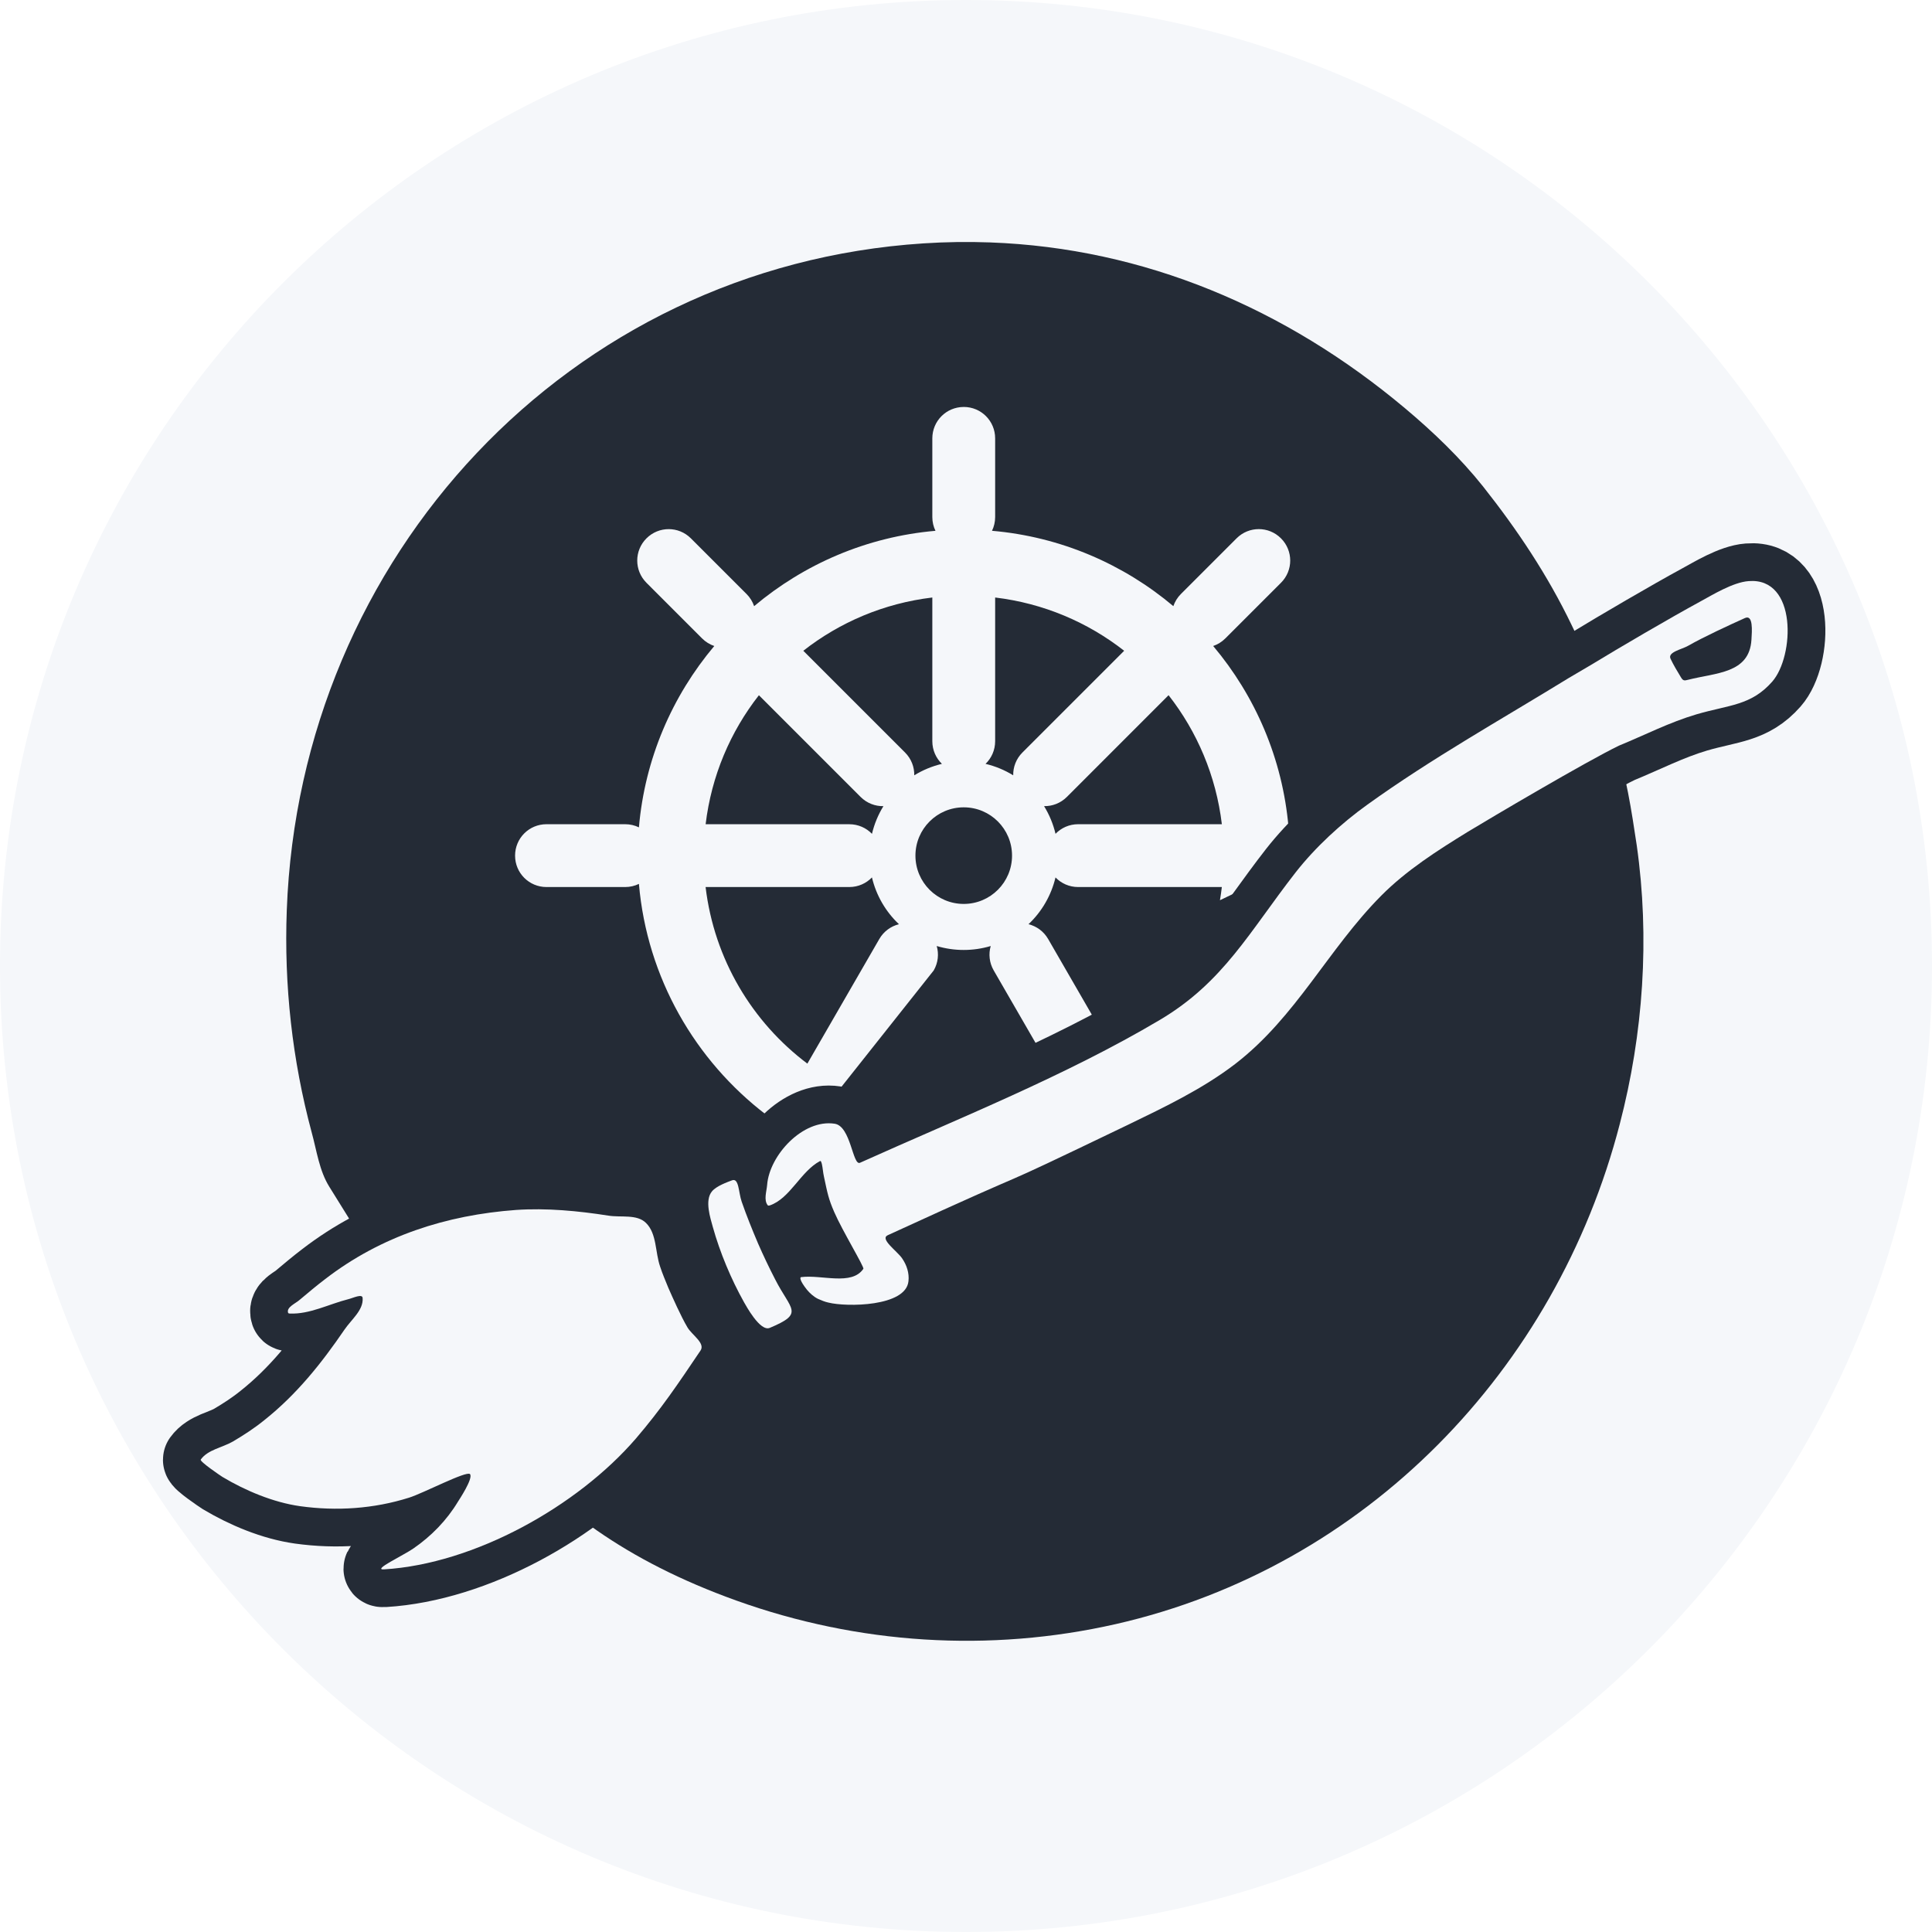
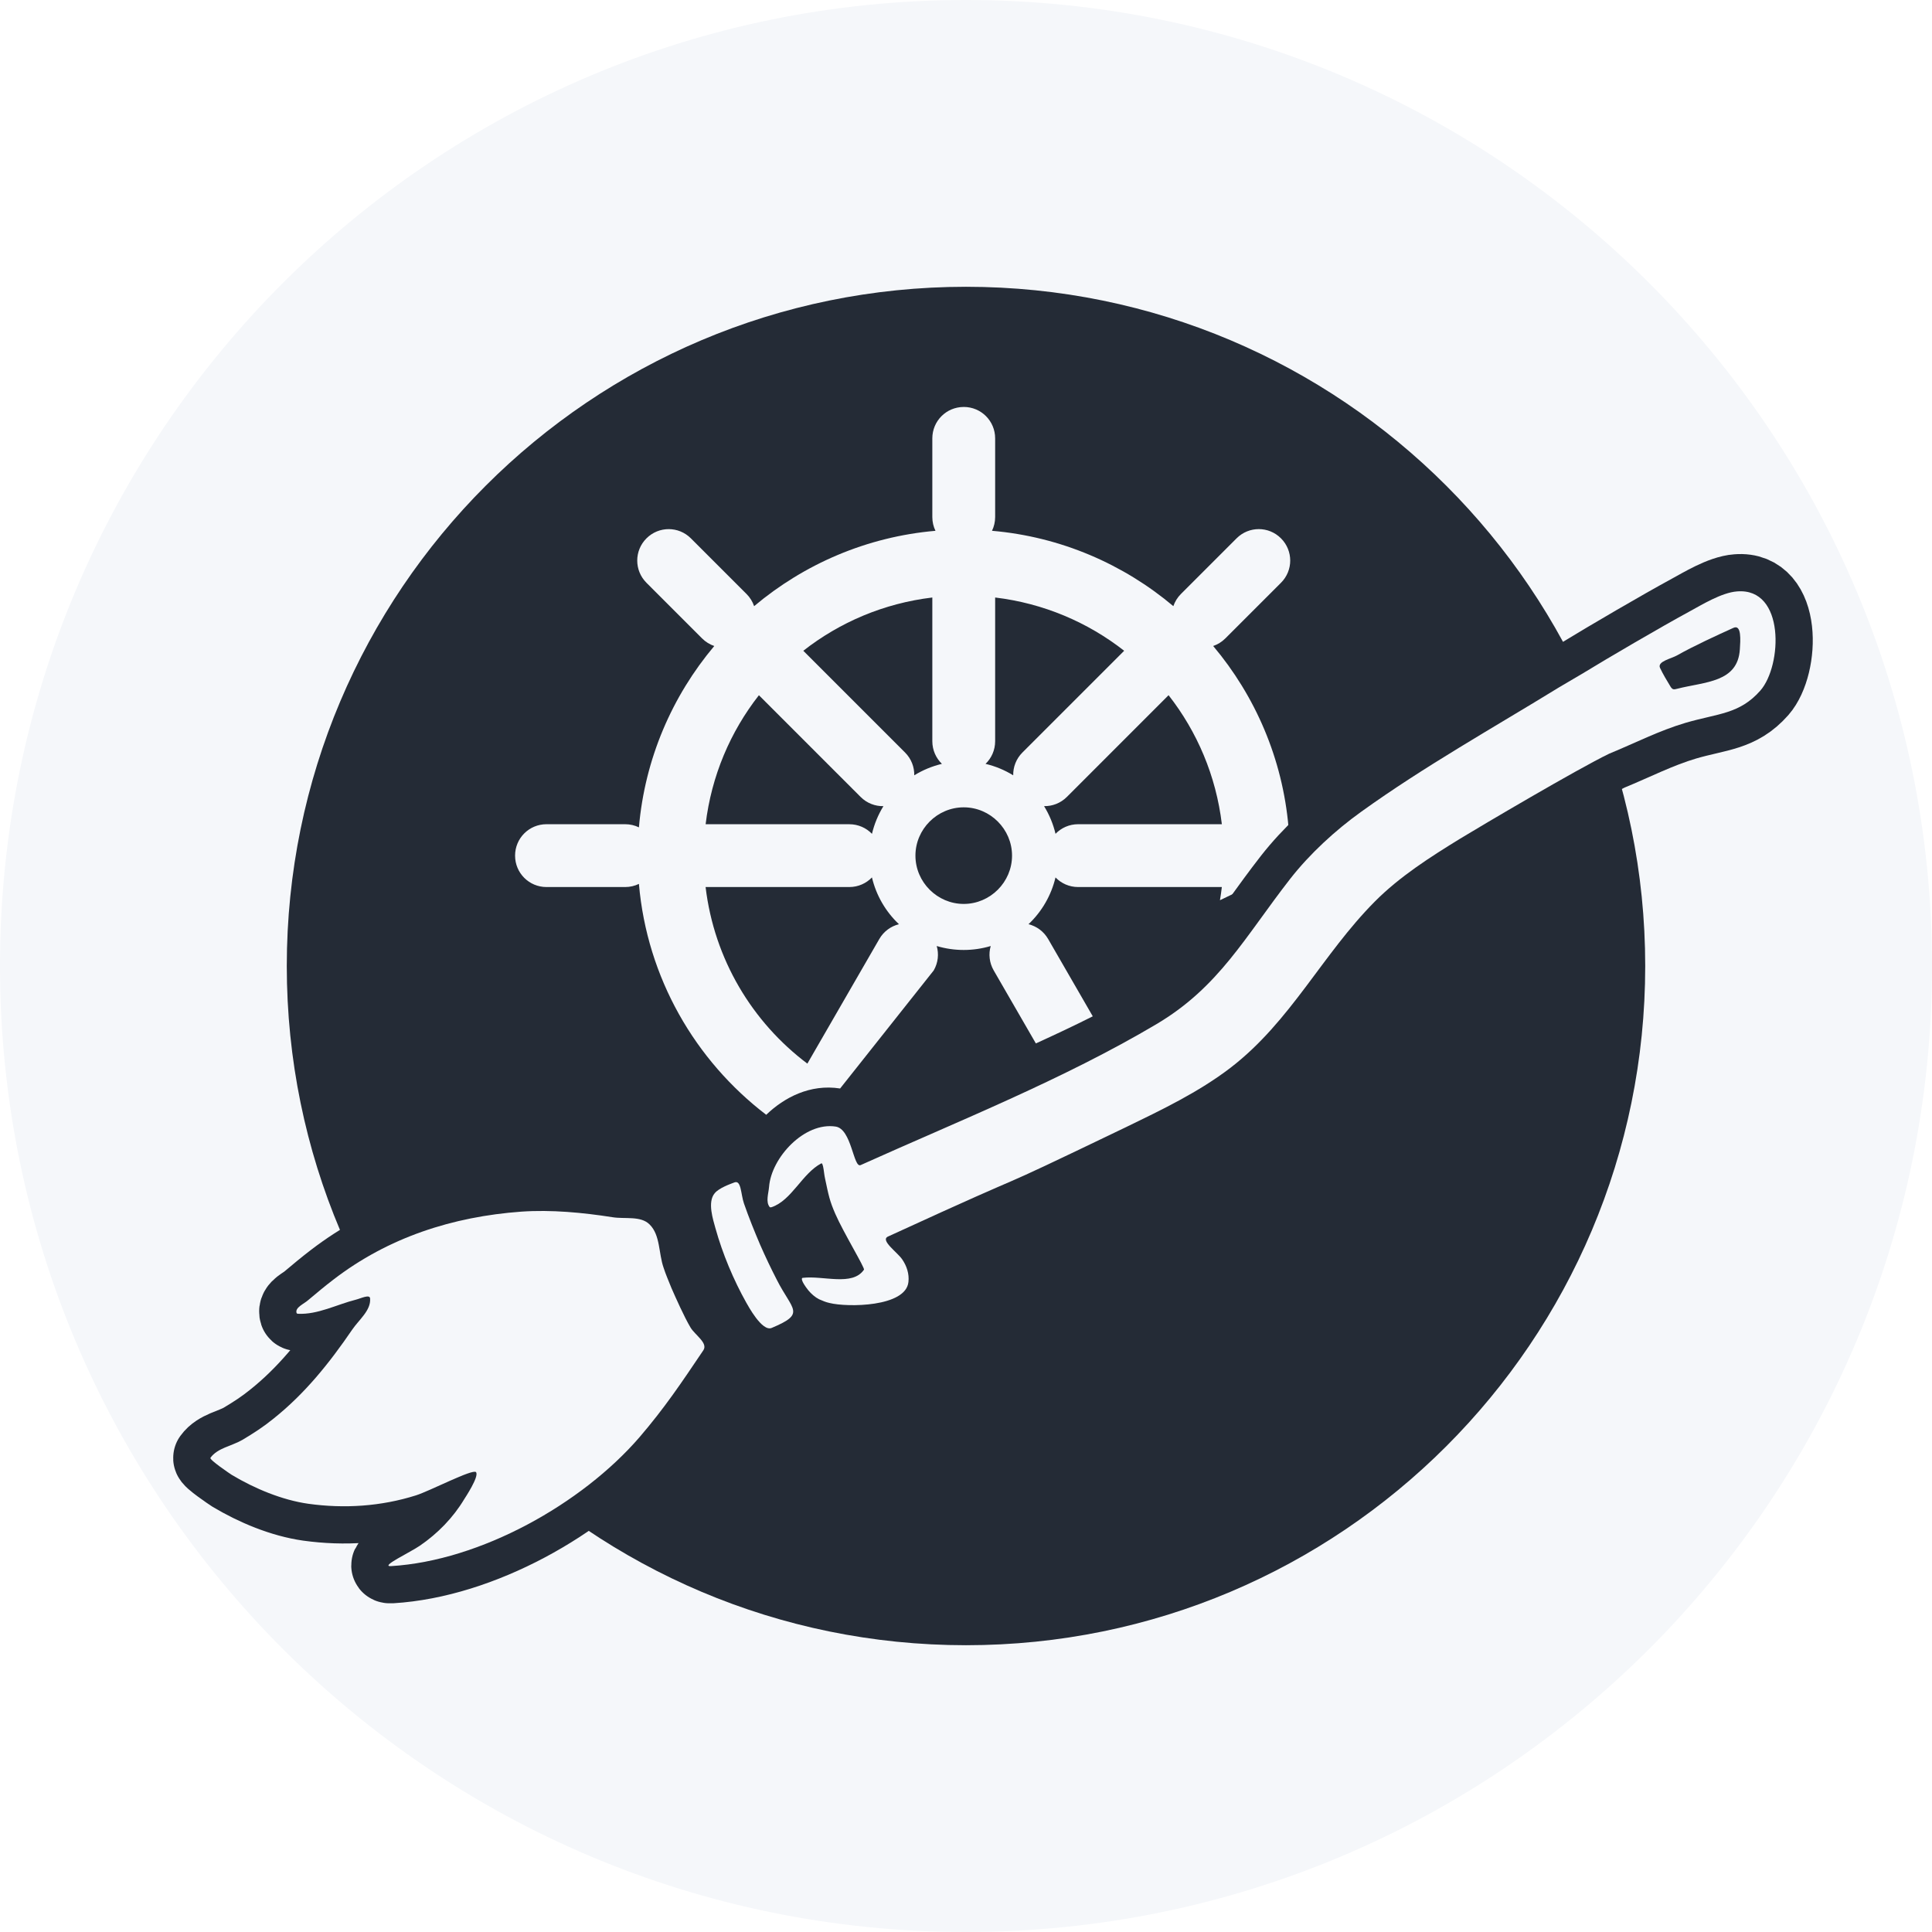
<svg xmlns="http://www.w3.org/2000/svg" viewBox="0 0 1024 1024" role="img" aria-labelledby="logo-title">
  <style>
    .ink     { fill: #F5F7FA }
    .paper   { fill: #242B36 }
    .paper-s { stroke: #242B36 }
  </style>
  <g id="base">
    <circle class="ink" fill="#F5F7FA" cx="512" cy="512" r="512" />
-     <path class="paper" fill="#242B36" d="M 524.77 128.49 C 513.11 128.06 501.31 128.22 489.4 129 C 301.4 141.2 158.9 295.1 152 482.4 C 150.5 522.2 154.9 561.9 165.2 600.2 C 167.9 610 169.2 620.5 174.6 629.1 C 241.1 735 272.6 806 390.2 848.3 C 454.8 871.5 524.4 876 591.4 860.8 C 724 830.6 824.8 726 858.5 595.8 C 871 547.9 874.5 497.1 867.5 448 C 866.1 438.7 864.7 429.4 862.9 420.2 C 861.7 413.9 860.1 407.6 858.4 401.3 C 857.61 398.13 856.12 396.23 855.9 396.3 C 848.85 382.2 844.14 366.8 841.2 351.3 C 840.1 345.5 834.4 334.3 833 331.3 C 820.3 304.9 804.3 280.9 786.1 257.9 C 774 242.7 759.6 228.9 744.7 216.4 C 681.44 163.29 606.38 131.46 524.77 128.49 z" />
+     <circle class="paper" fill="#242B36" cx="512" cy="512" r="360" />
  </g>
  <g id="mascot-helm">
-     <path class="ink" fill="#F5F7FA" d="m 510.8,215.7 c -9.22,0 -16.65,7.43 -16.65,16.65 v 41.7 c 0,2.62 0.6,5.09 1.67,7.29 -36.41,3.15 -69.64,17.65 -96.12,39.94 -0.8,-2.35 -2.13,-4.57 -4.02,-6.45 l -29.49,-29.49 c -6.52,-6.52 -17.02,-6.52 -23.55,0 -6.52,6.52 -6.52,17.02 0,23.55 l 29.49,29.49 c 1.88,1.88 4.09,3.22 6.45,4.02 -22.29,26.48 -36.79,59.71 -39.94,96.12 -2.2,-1.07 -4.68,-1.67 -7.29,-1.67 H 289.65 C 280.43,436.85 273,444.28 273,453.5 c 0,9.22 7.43,16.65 16.65,16.65 h 41.7 c 2.62,0 5.09,-0.6 7.29,-1.67 4.3,49.79 29.84,93.63 67.47,122.38 9.43,-9.05 23.14,-16.44 39.17,-13.94 l 49.61,-62.57 c 2.36,-4.09 2.8,-8.75 1.59,-12.94 a 50,50 0 0 0 14.31,2.09 50,50 0 0 0 14.31,-2.09 c -1.21,4.19 -0.77,8.85 1.59,12.94 l 22.34,38.69 c 10.24,-4.68 20.33,-9.41 30.16,-14.37 l -23.65,-40.97 c -2.36,-4.09 -6.18,-6.8 -10.41,-7.85 a 50,50 0 0 0 14.31,-24.79 c 3.02,3.14 7.28,5.09 12,5.09 h 76.16 C 647.33,472.5 646.99,474.83 646.6,477.14 l 9.45,-4.54 c 7.85,-10.95 16.45,-22.11 27.16,-34.21 -0.09,0.04 -0.17,0.08 -0.26,0.12 -3.15,-36.41 -17.65,-69.64 -39.94,-96.12 2.35,-0.8 4.57,-2.14 6.45,-4.02 l 29.49,-29.49 c 6.52,-6.52 6.52,-17.02 0,-23.55 -6.52,-6.52 -17.02,-6.52 -23.54,0 l -29.49,29.49 c -1.88,1.88 -3.22,4.09 -4.02,6.45 -26.48,-22.29 -59.71,-36.79 -96.12,-39.94 1.07,-2.2 1.67,-4.67 1.67,-7.29 v -41.7 c 0,-9.22 -7.42,-16.65 -16.65,-16.65 z M 494.15,316.69 v 76.16 c 0,4.73 1.95,8.98 5.09,12.01 a 50,50 0 0 0 -14.66,6.07 c 0.08,-4.36 -1.55,-8.75 -4.89,-12.09 l -53.92,-53.92 c 19.29,-15.11 42.73,-25.17 68.38,-28.23 z m 33.3,0 c 25.65,3.07 49.09,13.13 68.38,28.23 l -53.92,53.92 c -3.34,3.34 -4.97,7.73 -4.89,12.09 a 50,50 0 0 0 -14.66,-6.07 c 3.14,-3.02 5.09,-7.28 5.09,-12.01 z m -125.23,51.78 53.92,53.92 c 3.34,3.34 7.73,4.97 12.09,4.89 a 50,50 0 0 0 -6.07,14.67 c -3.02,-3.14 -7.28,-5.09 -12,-5.09 h -76.16 c 3.07,-25.65 13.13,-49.09 28.24,-68.38 z m 217.15,0 c 15.11,19.29 25.17,42.73 28.24,68.38 h -76.16 c -4.73,0 -8.98,1.95 -12,5.09 a 50,50 0 0 0 -6.07,-14.67 c 4.36,0.08 8.75,-1.55 12.09,-4.89 z M 510.8,427.9 A 25.6,25.6 0 0 1 536.4,453.5 25.6,25.6 0 0 1 510.8,479.1 25.6,25.6 0 0 1 485.2,453.5 25.6,25.6 0 0 1 510.8,427.9 Z m -48.65,37.16 a 50,50 0 0 0 14.31,24.79 c -4.23,1.05 -8.05,3.76 -10.41,7.85 l -38.13,66.04 c -29.23,-21.97 -49.37,-55.33 -53.94,-93.59 h 76.16 c 4.73,0 8.98,-1.95 12,-5.09 z" />
+     <path id="helm-wheel" class="ink" fill="#F5F7FA" d="M510.8,215.7C501.58,215.7 494.15,223.13 494.15,232.35C494.15,232.35 494.15,274.05 494.15,274.05C494.15,276.67 494.75,279.14 495.82,281.34C459.41,284.49 426.18,298.99 399.7,321.28C398.9,318.93 397.57,316.71 395.68,314.83C395.68,314.83 366.19,285.34 366.19,285.34C359.67,278.82 349.17,278.82 342.64,285.34C336.12,291.86 336.12,302.36 342.64,308.89C342.64,308.89 372.13,338.38 372.13,338.38C374.01,340.26 376.22,341.6 378.58,342.4C356.29,368.88 341.79,402.11 338.64,438.52C336.44,437.45 333.96,436.85 331.35,436.85C331.35,436.85 289.65,436.85 289.65,436.85C280.43,436.85 273,444.28 273,453.5C273,462.72 280.43,470.15 289.65,470.15C289.65,470.15 331.35,470.15 331.35,470.15C333.97,470.15 336.44,469.55 338.64,468.48C342.94,518.27 368.48,562.11 406.11,590.86C415.54,581.81 429.25,574.42 445.28,576.92C445.28,576.92 494.89,514.35 494.89,514.35C497.25,510.26 497.69,505.6 496.48,501.41C501.12,502.8 505.94,503.5 510.79,503.5C515.64,503.5 520.46,502.8 525.1,501.41C523.89,505.6 524.33,510.26 526.69,514.35C526.69,514.35 549.03,553.04 549.03,553.04C559.27,548.36 569.36,543.63 579.19,538.67C579.19,538.67 555.54,497.7 555.54,497.7C553.18,493.61 549.36,490.9 545.13,489.85C552.21,483.16 557.19,474.54 559.44,465.06C562.46,468.2 566.72,470.15 571.44,470.15C571.44,470.15 647.6,470.15 647.6,470.15C647.33,472.5 646.99,474.83 646.6,477.14C646.6,477.14 656.05,472.6 656.05,472.6C663.9,461.65 672.5,450.49 683.21,438.39C683.12,438.43 683.04,438.47 682.95,438.51C679.8,402.1 665.3,368.87 643.01,342.39C645.36,341.59 647.58,340.25 649.46,338.37C649.46,338.37 678.95,308.88 678.95,308.88C685.47,302.36 685.47,291.86 678.95,285.33C672.43,278.81 661.93,278.81 655.41,285.33C655.41,285.33 625.92,314.82 625.92,314.82C624.04,316.7 622.7,318.91 621.9,321.27C595.42,298.98 562.19,284.48 525.78,281.33C526.85,279.13 527.45,276.66 527.45,274.04C527.45,274.04 527.45,232.34 527.45,232.34C527.45,223.12 520.03,215.69 510.8,215.69C510.8,215.69 510.8,215.7 510.8,215.7ZM494.15,316.69C494.15,316.69 494.15,392.85 494.15,392.85C494.15,397.58 496.1,401.83 499.24,404.86C494.06,406.09 489.11,408.14 484.58,410.93C484.66,406.57 483.03,402.18 479.69,398.84C479.69,398.84 425.77,344.92 425.77,344.92C445.06,329.81 468.5,319.75 494.15,316.69ZM527.45,316.69C553.1,319.76 576.54,329.82 595.83,344.92C595.83,344.92 541.91,398.84 541.91,398.84C538.57,402.18 536.94,406.57 537.02,410.93C532.49,408.14 527.54,406.09 522.36,404.86C525.5,401.84 527.45,397.58 527.45,392.85C527.45,392.85 527.45,316.69 527.45,316.69ZM402.22,368.47C402.22,368.47 456.14,422.39 456.14,422.39C459.48,425.73 463.87,427.36 468.23,427.28C465.44,431.82 463.39,436.77 462.16,441.95C459.14,438.81 454.88,436.86 450.16,436.86C450.16,436.86 374,436.86 374,436.86C377.07,411.21 387.13,387.77 402.24,368.48C402.24,368.48 402.22,368.47 402.22,368.47ZM619.37,368.47C634.48,387.76 644.54,411.2 647.61,436.85C647.61,436.85 571.45,436.85 571.45,436.85C566.72,436.85 562.47,438.8 559.45,441.94C558.22,436.76 556.17,431.81 553.38,427.27C557.74,427.35 562.13,425.72 565.47,422.38C565.47,422.38 619.37,368.47 619.37,368.47ZM510.8,427.9C524.84,427.9 536.4,439.46 536.4,453.5C536.4,467.54 524.84,479.1 510.8,479.1C496.76,479.1 485.2,467.54 485.2,453.5C485.2,439.46 496.76,427.9 510.8,427.9ZM462.15,465.06C464.4,474.54 469.38,483.16 476.46,489.85C472.23,490.9 468.41,493.61 466.05,497.7C466.05,497.7 427.92,563.74 427.92,563.74C398.69,541.77 378.55,508.41 373.98,470.15C373.98,470.15 450.14,470.15 450.14,470.15C454.87,470.15 459.12,468.2 462.14,465.06C462.14,465.06 462.15,465.06 462.15,465.06Z" />
  </g>
  <g id="brand-broom">
-     <g id="broom-clearance" class="paper paper-s" fill="#242B36" stroke="#242B36" stroke-width="40" stroke-linejoin="round" stroke-linecap="round">
-       <path d="M273.5,641.3C236.6,644 202,655.1 172.4,677.9C167.8,681.4 163.4,685.1 159,688.8C156.7,690.9 151.7,692.8 152.7,695.8C152.8,696.1 153.2,696.2 153.5,696.2C164.1,696.7 174.3,691.2 184.6,688.6C187.1,688 192.1,685.5 192.2,688C192.7,694.4 186.2,699.4 182.6,704.7C170.3,722.7 157.2,739.1 140.1,752.7C134.8,757 129.4,760.5 123.5,764C117.8,767.3 110.2,768.3 106.4,773.6C105.7,774.6 116.8,782.1 117.9,782.8C130.1,790.1 144.9,796.3 159,798.3C178.4,801 198.1,799.7 216.8,793.8C224.2,791.5 247.3,779.4 249.1,781.3C251,783.5 243.1,795.3 242.8,795.8C236.8,805.8 228.6,814.2 219,820.8C213.8,824.4 197.1,832.2 203.5,831.8C251.5,828.9 306,798.4 337,762.5C350.6,746.6 359.3,733.6 371.3,715.8C373.9,711.9 366.8,707.6 364.4,703.6C361,697.9 356.3,687.3 354.2,682.5C352.7,678.8 351.1,675.1 349.9,671.4C347.2,663.7 348.2,653.9 342.4,648.2C337.6,643.4 329.1,645.4 322.4,644.3C306.5,641.8 289.6,640.2 273.5,641.3Z" />
-       <path d="M858.1,395.2C840.7,403.6 789.3,434 778.1,440.8C762,450.7 745.5,461.2 732.1,474.7C703.9,503.1 687,539 654.7,563.9C637.5,577.1 617.4,586.7 598,596.1C511.7,637.6 564.4,611.6 470.5,654.7C466.2,656.7 475.4,663 478.1,666.9C480.6,670.5 482,674.8 481.5,679.1C480.1,692.6 448.7,692.8 439.1,690.4C437.2,690 435.3,689.2 433.5,688.4C431.3,687.3 429.3,685.5 427.7,683.6C423.6,678.4 424,677 424.6,676.9C435.6,675.5 451.4,681.6 457.6,672.5C458.2,671.6 446.5,652.4 442.2,642.5C439.1,635.4 438.6,632.5 436.7,623.6C436.2,621.4 436.1,619.1 435.6,616.9C435.4,616.3 435.2,615.1 434.6,615.4C424.3,620.9 418.8,635.2 408,638.9C407.6,639 407.1,639.1 406.9,638.8C404.7,636 406.3,631.6 406.6,628C407.8,612.3 425.6,593 442.4,595.6C451,596.9 451.9,618 455.8,616.3C508,592.8 564.8,570.2 614.7,540.6C648.5,520.6 662.3,493.7 686.7,462.4C697.2,449 710.9,436.4 724.7,426.5C758.9,401.9 795.6,381.4 831.4,359.4C833.2,358.3 841.6,353.4 843.3,352.4C858.2,343.3 885.4,327.4 901.4,318.7C907.5,315.4 918.5,308.6 926.8,308C952.7,305.9 951.1,347.9 939.3,361.3C928.1,374 916.7,373.5 899.2,378.6C884.7,382.9 872,389.5 858.1,395.2Z" />
-       <path d="M388,625.6C385.6,626.5 379.7,628.6 377.4,631.4C373.3,636.2 376.6,645.8 377.8,650.3C381.6,663.9 387.5,678 394.4,690.3C395.2,691.6 402.8,706 408,703.8C426.6,696 419.1,694.4 410.8,678C407.6,671.8 404.6,665.5 401.8,659.1C398.7,651.8 395.7,644.4 393.1,636.9C391.4,632 391.7,624.2 388,625.6Z" />
+     <g id="broom-clearance" class="paper paper-s" fill="#242B36" stroke="#242B36" stroke-width="39.451" stroke-linejoin="round" stroke-linecap="round">
+       <path d="M276.35,642.19C239.95,644.85 205.83,655.8 176.63,678.28C172.1,681.74 167.76,685.38 163.42,689.03C161.15,691.1 156.22,692.98 157.2,695.94C157.3,696.23 157.7,696.33 157.99,696.33C168.45,696.83 178.51,691.4 188.67,688.84C191.13,688.24 196.06,685.78 196.16,688.24C196.66,694.56 190.24,699.49 186.69,704.72C174.56,722.47 161.64,738.64 144.78,752.06C139.55,756.3 134.22,759.75 128.41,763.2C122.78,766.46 115.29,767.44 111.54,772.67C110.85,773.66 121.8,781.05 122.88,781.74C134.91,788.94 149.51,795.06 163.42,797.03C182.55,799.69 201.98,798.41 220.42,792.59C227.72,790.32 250.51,778.39 252.28,780.26C254.16,782.43 246.36,794.07 246.07,794.57C240.15,804.43 232.06,812.71 222.59,819.22C217.47,822.77 201,830.47 207.31,830.07C254.65,827.21 308.4,797.13 338.98,761.72C352.39,746.04 360.97,733.22 372.8,715.66C375.37,711.82 368.37,707.58 366,703.63C362.65,698.01 358.01,687.55 355.94,682.82C354.46,679.17 352.88,675.52 351.7,671.87C349.04,664.28 350.02,654.61 344.3,648.99C339.57,644.26 331.18,646.23 324.58,645.14C308.89,642.68 292.23,641.1 276.35,642.19Z" />
+       <path d="M852.92,399.46C835.76,407.75 785.07,437.73 774.02,444.44C758.14,454.2 741.87,464.56 728.65,477.87C700.84,505.88 684.17,541.29 652.31,565.85C635.35,578.87 615.53,588.33 596.39,597.61C511.28,638.54 563.25,612.89 470.64,655.4C466.4,657.37 475.48,663.59 478.14,667.43C480.6,670.98 481.98,675.23 481.49,679.47C480.11,692.78 449.14,692.98 439.67,690.61C437.8,690.22 435.93,689.43 434.15,688.64C431.98,687.55 430.01,685.78 428.43,683.9C424.39,678.78 424.78,677.4 425.37,677.3C436.22,675.92 451.8,681.93 457.92,672.96C458.51,672.07 446.97,653.13 442.73,643.37C439.67,636.37 439.18,633.51 437.31,624.73C436.81,622.56 436.71,620.29 436.22,618.12C436.02,617.53 435.83,616.35 435.24,616.64C425.08,622.07 419.65,636.17 409,639.82C408.61,639.92 408.11,640.02 407.92,639.72C405.75,636.96 407.32,632.62 407.62,629.07C408.8,613.58 426.36,594.55 442.93,597.11C451.41,598.39 452.3,619.21 456.14,617.53C507.63,594.35 563.65,572.06 612.86,542.87C646.2,523.14 659.81,496.61 683.88,465.74C694.23,452.52 707.74,440.1 721.35,430.33C755.08,406.07 791.28,385.85 826.59,364.15C828.36,363.07 836.65,358.24 838.33,357.25C853.02,348.28 879.85,332.59 895.63,324.01C901.64,320.76 912.49,314.05 920.68,313.46C946.22,311.39 944.65,352.81 933.01,366.03C921.96,378.55 910.72,378.06 893.46,383.09C879.16,387.33 866.63,393.84 852.92,399.46Z" />
+       <path d="M389.28,626.7C386.91,627.59 381.09,629.66 378.82,632.42C374.78,637.16 378.03,646.62 379.22,651.06C382.96,664.48 388.78,678.38 395.59,690.51C396.38,691.8 403.87,706 409,703.83C427.35,696.13 419.95,694.56 411.76,678.38C408.61,672.27 405.65,666.05 402.89,659.74C399.83,652.54 396.87,645.24 394.31,637.85C392.63,633.01 392.92,625.32 389.28,626.7Z" />
    </g>
-     <path id="broom-bristles" class="ink" fill="#F5F7FA" d="M273.5,641.3C236.6,644 202,655.1 172.4,677.9C167.8,681.4 163.4,685.1 159,688.8C156.7,690.9 151.7,692.8 152.7,695.8C152.8,696.1 153.2,696.2 153.5,696.2C164.1,696.7 174.3,691.2 184.6,688.6C187.1,688 192.1,685.5 192.2,688C192.7,694.4 186.2,699.4 182.6,704.7C170.3,722.7 157.2,739.1 140.1,752.7C134.8,757 129.4,760.5 123.5,764C117.8,767.3 110.2,768.3 106.4,773.6C105.7,774.6 116.8,782.1 117.9,782.8C130.1,790.1 144.9,796.3 159,798.3C178.4,801 198.1,799.7 216.8,793.8C224.2,791.5 247.3,779.4 249.1,781.3C251,783.5 243.1,795.3 242.8,795.8C236.8,805.8 228.6,814.2 219,820.8C213.8,824.4 197.1,832.2 203.5,831.8C251.5,828.9 306,798.4 337,762.5C350.6,746.6 359.3,733.6 371.3,715.8C373.9,711.9 366.8,707.6 364.4,703.6C361,697.9 356.3,687.3 354.2,682.5C352.7,678.8 351.1,675.1 349.9,671.4C347.2,663.7 348.2,653.9 342.4,648.2C337.6,643.4 329.1,645.4 322.4,644.3C306.5,641.8 289.6,640.2 273.5,641.3Z" />
-     <path id="broom-handle" class="ink" fill="#F5F7FA" d="M858.1,395.2C840.7,403.6 789.3,434 778.1,440.8C762,450.7 745.5,461.2 732.1,474.7C703.9,503.1 687,539 654.7,563.9C637.5,577.1 617.4,586.7 598,596.1C511.7,637.6 564.4,611.6 470.5,654.7C466.2,656.7 475.4,663 478.1,666.9C480.6,670.5 482,674.8 481.5,679.1C480.1,692.6 448.7,692.8 439.1,690.4C437.2,690 435.3,689.2 433.5,688.4C431.3,687.3 429.3,685.5 427.7,683.6C423.6,678.4 424,677 424.6,676.9C435.6,675.5 451.4,681.6 457.6,672.5C458.2,671.6 446.5,652.4 442.2,642.5C439.1,635.4 438.6,632.5 436.7,623.6C436.2,621.4 436.1,619.1 435.6,616.9C435.4,616.3 435.2,615.1 434.6,615.4C424.3,620.9 418.8,635.2 408,638.9C407.6,639 407.1,639.1 406.9,638.8C404.7,636 406.3,631.6 406.6,628C407.8,612.3 425.6,593 442.4,595.6C451,596.9 451.9,618 455.8,616.3C508,592.8 564.8,570.2 614.7,540.6C648.5,520.6 662.3,493.7 686.7,462.4C697.2,449 710.9,436.4 724.7,426.5C758.9,401.9 795.6,381.4 831.4,359.4C833.2,358.3 841.6,353.4 843.3,352.4C858.2,343.3 885.4,327.4 901.4,318.7C907.5,315.4 918.5,308.6 926.8,308C952.7,305.9 951.1,347.9 939.3,361.3C928.1,374 916.7,373.5 899.2,378.6C884.7,382.9 872,389.5 858.1,395.2Z" />
-     <path id="broom-ferrule" class="ink" fill="#F5F7FA" d="M388,625.6C385.6,626.5 379.7,628.6 377.4,631.4C373.3,636.2 376.6,645.8 377.8,650.3C381.6,663.9 387.5,678 394.4,690.3C395.2,691.6 402.8,706 408,703.8C426.6,696 419.1,694.4 410.8,678C407.6,671.8 404.6,665.5 401.8,659.1C398.7,651.8 395.7,644.4 393.1,636.9C391.4,632 391.7,624.2 388,625.6Z" />
-     <path id="broom-grip-slot" class="paper" fill="#242B36" d="M924.8,327.6C916.6,331.3 903.3,337.4 894.7,342.3C891.4,344.2 883.8,345.6 885.4,349.1C887,352.5 889,355.8 891,359.1C892.1,360.9 892.8,360.8 894.7,360.3C909.6,356.5 927.2,357 928.3,339.1C928.6,334.4 929.3,325.5 924.8,327.6Z" />
+     <path id="broom-bristles" class="ink" fill="#F5F7FA" d="M276.35,642.19C239.95,644.85 205.83,655.8 176.63,678.28C172.1,681.74 167.76,685.38 163.42,689.03C161.15,691.1 156.22,692.98 157.2,695.94C157.3,696.23 157.7,696.33 157.99,696.33C168.45,696.83 178.51,691.4 188.67,688.84C191.13,688.24 196.06,685.78 196.16,688.24C196.66,694.56 190.24,699.49 186.69,704.72C174.56,722.47 161.64,738.64 144.78,752.06C139.55,756.3 134.22,759.75 128.41,763.2C122.78,766.46 115.29,767.44 111.54,772.67C110.85,773.66 121.8,781.05 122.88,781.74C134.91,788.94 149.51,795.06 163.42,797.03C182.55,799.69 201.98,798.41 220.42,792.59C227.72,790.32 250.51,778.39 252.28,780.26C254.16,782.43 246.36,794.07 246.07,794.57C240.15,804.43 232.06,812.71 222.59,819.22C217.47,822.77 201,830.47 207.31,830.07C254.65,827.21 308.4,797.13 338.98,761.72C352.39,746.04 360.97,733.22 372.8,715.66C375.37,711.82 368.37,707.58 366,703.63C362.65,698.01 358.01,687.55 355.94,682.82C354.46,679.17 352.88,675.52 351.7,671.87C349.04,664.28 350.02,654.61 344.3,648.99C339.57,644.26 331.18,646.23 324.58,645.14C308.89,642.68 292.23,641.1 276.35,642.19Z" />
+     <path id="broom-handle" class="ink" fill="#F5F7FA" d="M852.92,399.46C835.76,407.75 785.07,437.73 774.02,444.44C758.14,454.2 741.87,464.56 728.65,477.87C700.84,505.88 684.17,541.29 652.31,565.85C635.35,578.87 615.53,588.33 596.39,597.61C511.28,638.54 563.25,612.89 470.64,655.4C466.4,657.37 475.48,663.59 478.14,667.43C480.6,670.98 481.98,675.23 481.49,679.47C480.11,692.78 449.14,692.98 439.67,690.61C437.8,690.22 435.93,689.43 434.15,688.64C431.98,687.55 430.01,685.78 428.43,683.9C424.39,678.78 424.78,677.4 425.37,677.3C436.22,675.92 451.8,681.93 457.92,672.96C458.51,672.07 446.97,653.13 442.73,643.37C439.67,636.37 439.18,633.51 437.31,624.73C436.81,622.56 436.71,620.29 436.22,618.12C436.02,617.53 435.83,616.35 435.24,616.64C425.08,622.07 419.65,636.17 409,639.82C408.61,639.92 408.11,640.02 407.92,639.72C405.75,636.96 407.32,632.62 407.62,629.07C408.8,613.58 426.36,594.55 442.93,597.11C451.41,598.39 452.3,619.21 456.14,617.53C507.63,594.35 563.65,572.06 612.86,542.87C646.2,523.14 659.81,496.61 683.88,465.74C694.23,452.52 707.74,440.1 721.35,430.33C755.08,406.07 791.28,385.85 826.59,364.15C828.36,363.07 836.65,358.24 838.33,357.25C853.02,348.28 879.85,332.59 895.63,324.01C901.64,320.76 912.49,314.05 920.68,313.46C946.22,311.39 944.65,352.81 933.01,366.03C921.96,378.55 910.72,378.06 893.46,383.09C879.16,387.33 866.63,393.84 852.92,399.46Z" />
+     <path id="broom-ferrule" class="ink" fill="#F5F7FA" d="M389.28,626.7C386.91,627.59 381.09,629.66 378.82,632.42C374.78,637.16 378.03,646.62 379.22,651.06C382.96,664.48 388.78,678.38 395.59,690.51C396.38,691.8 403.87,706 409,703.83C427.35,696.13 419.95,694.56 411.76,678.38C408.61,672.27 405.65,666.05 402.89,659.74C399.83,652.54 396.87,645.24 394.31,637.85C392.63,633.01 392.92,625.32 389.28,626.7Z" />
+     <path id="broom-grip-slot" class="paper" fill="#242B36" d="M918.71,332.79C910.62,336.44 897.5,342.46 889.02,347.29C885.77,349.16 878.27,350.54 879.85,354C881.43,357.35 883.4,360.6 885.37,363.86C886.46,365.63 887.15,365.54 889.02,365.04C903.72,361.29 921.07,361.79 922.16,344.13C922.46,339.5 923.15,330.72 918.71,332.79Z" />
  </g>
</svg>
